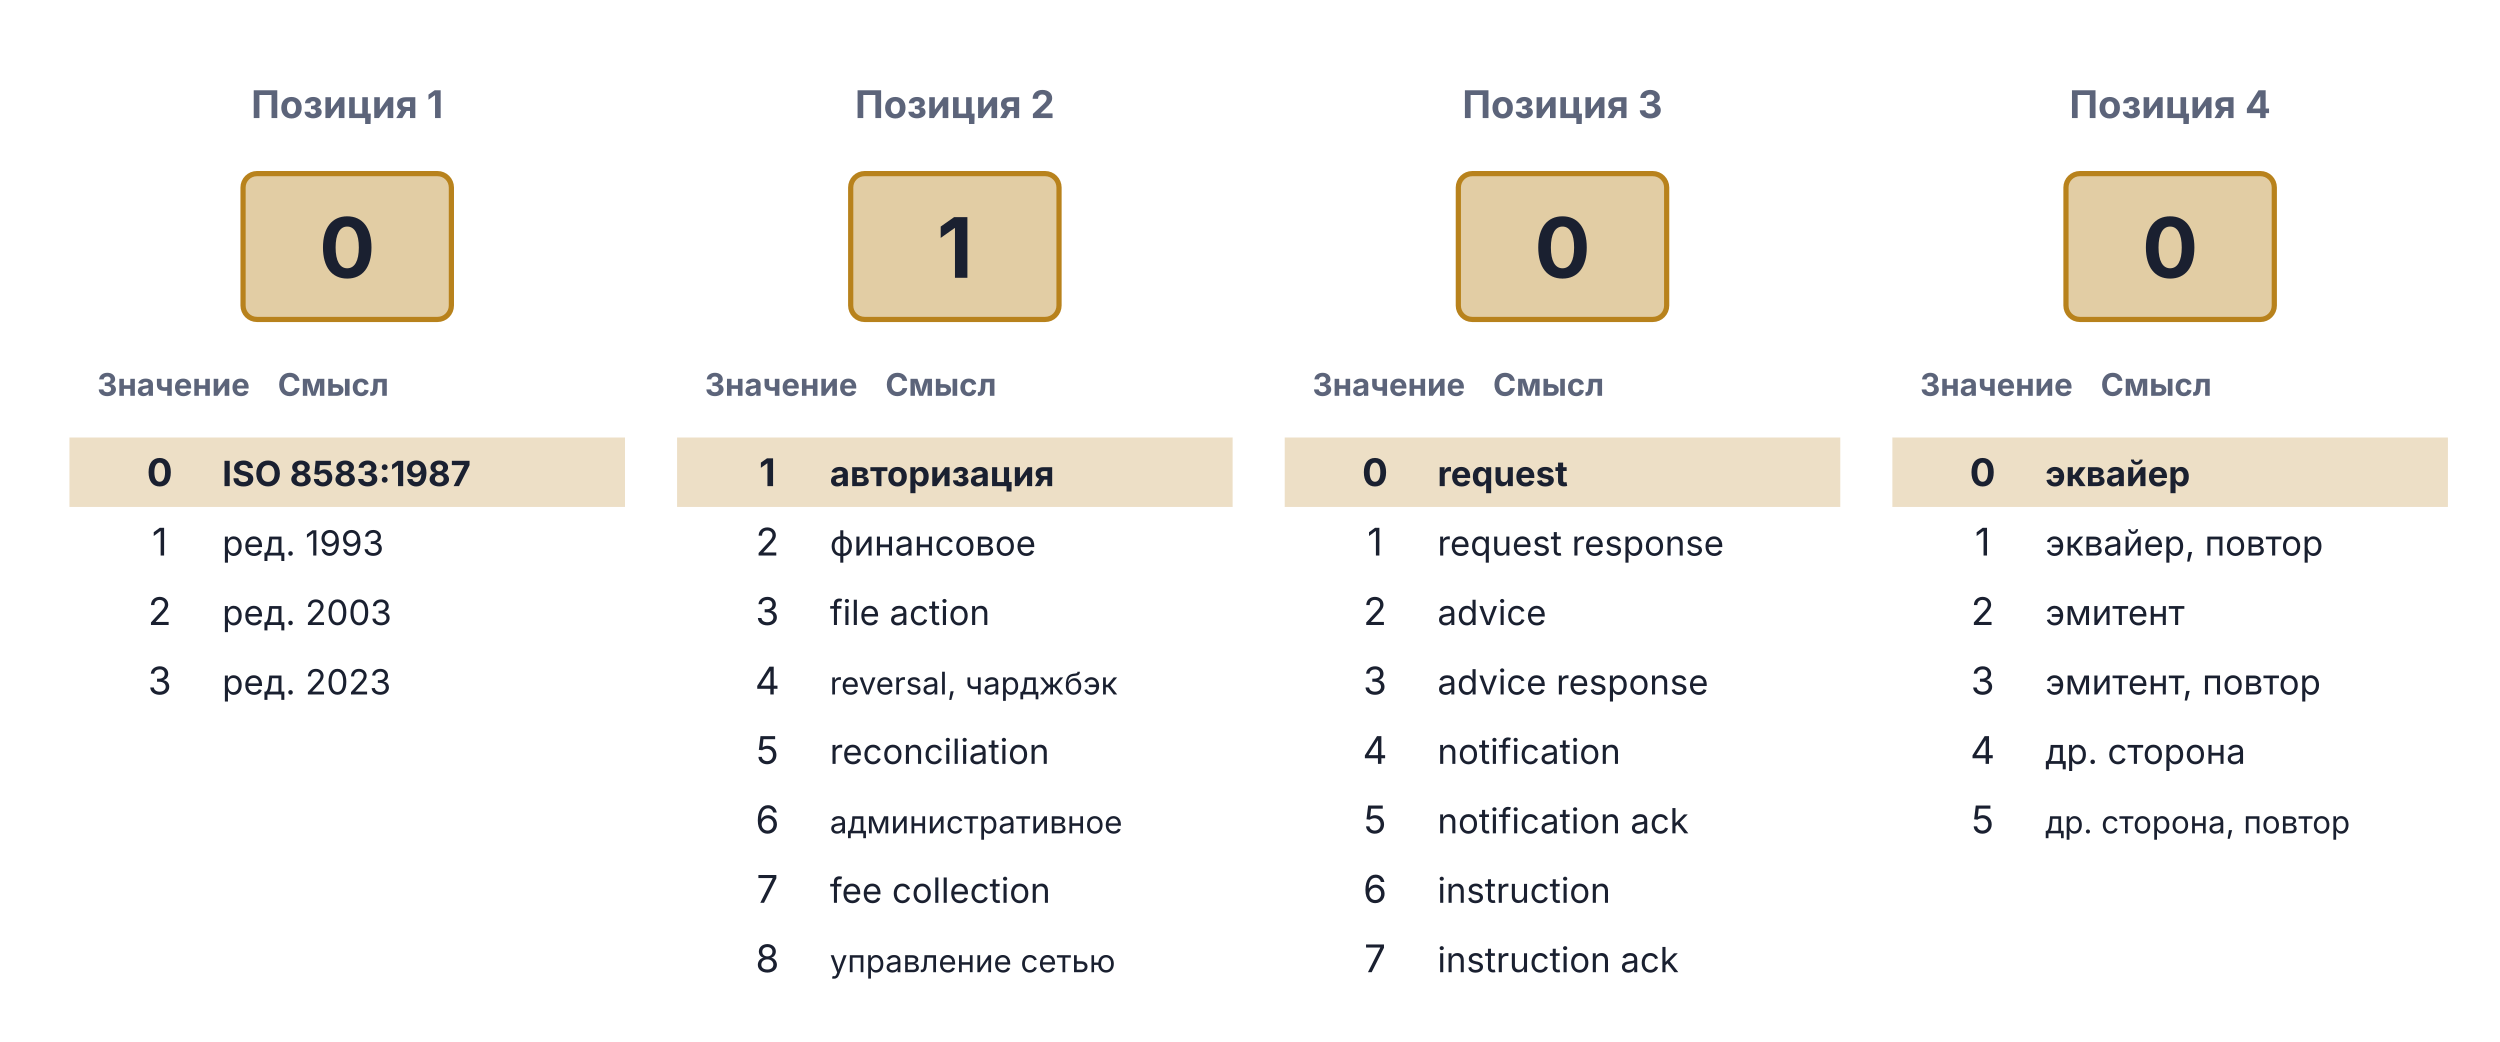
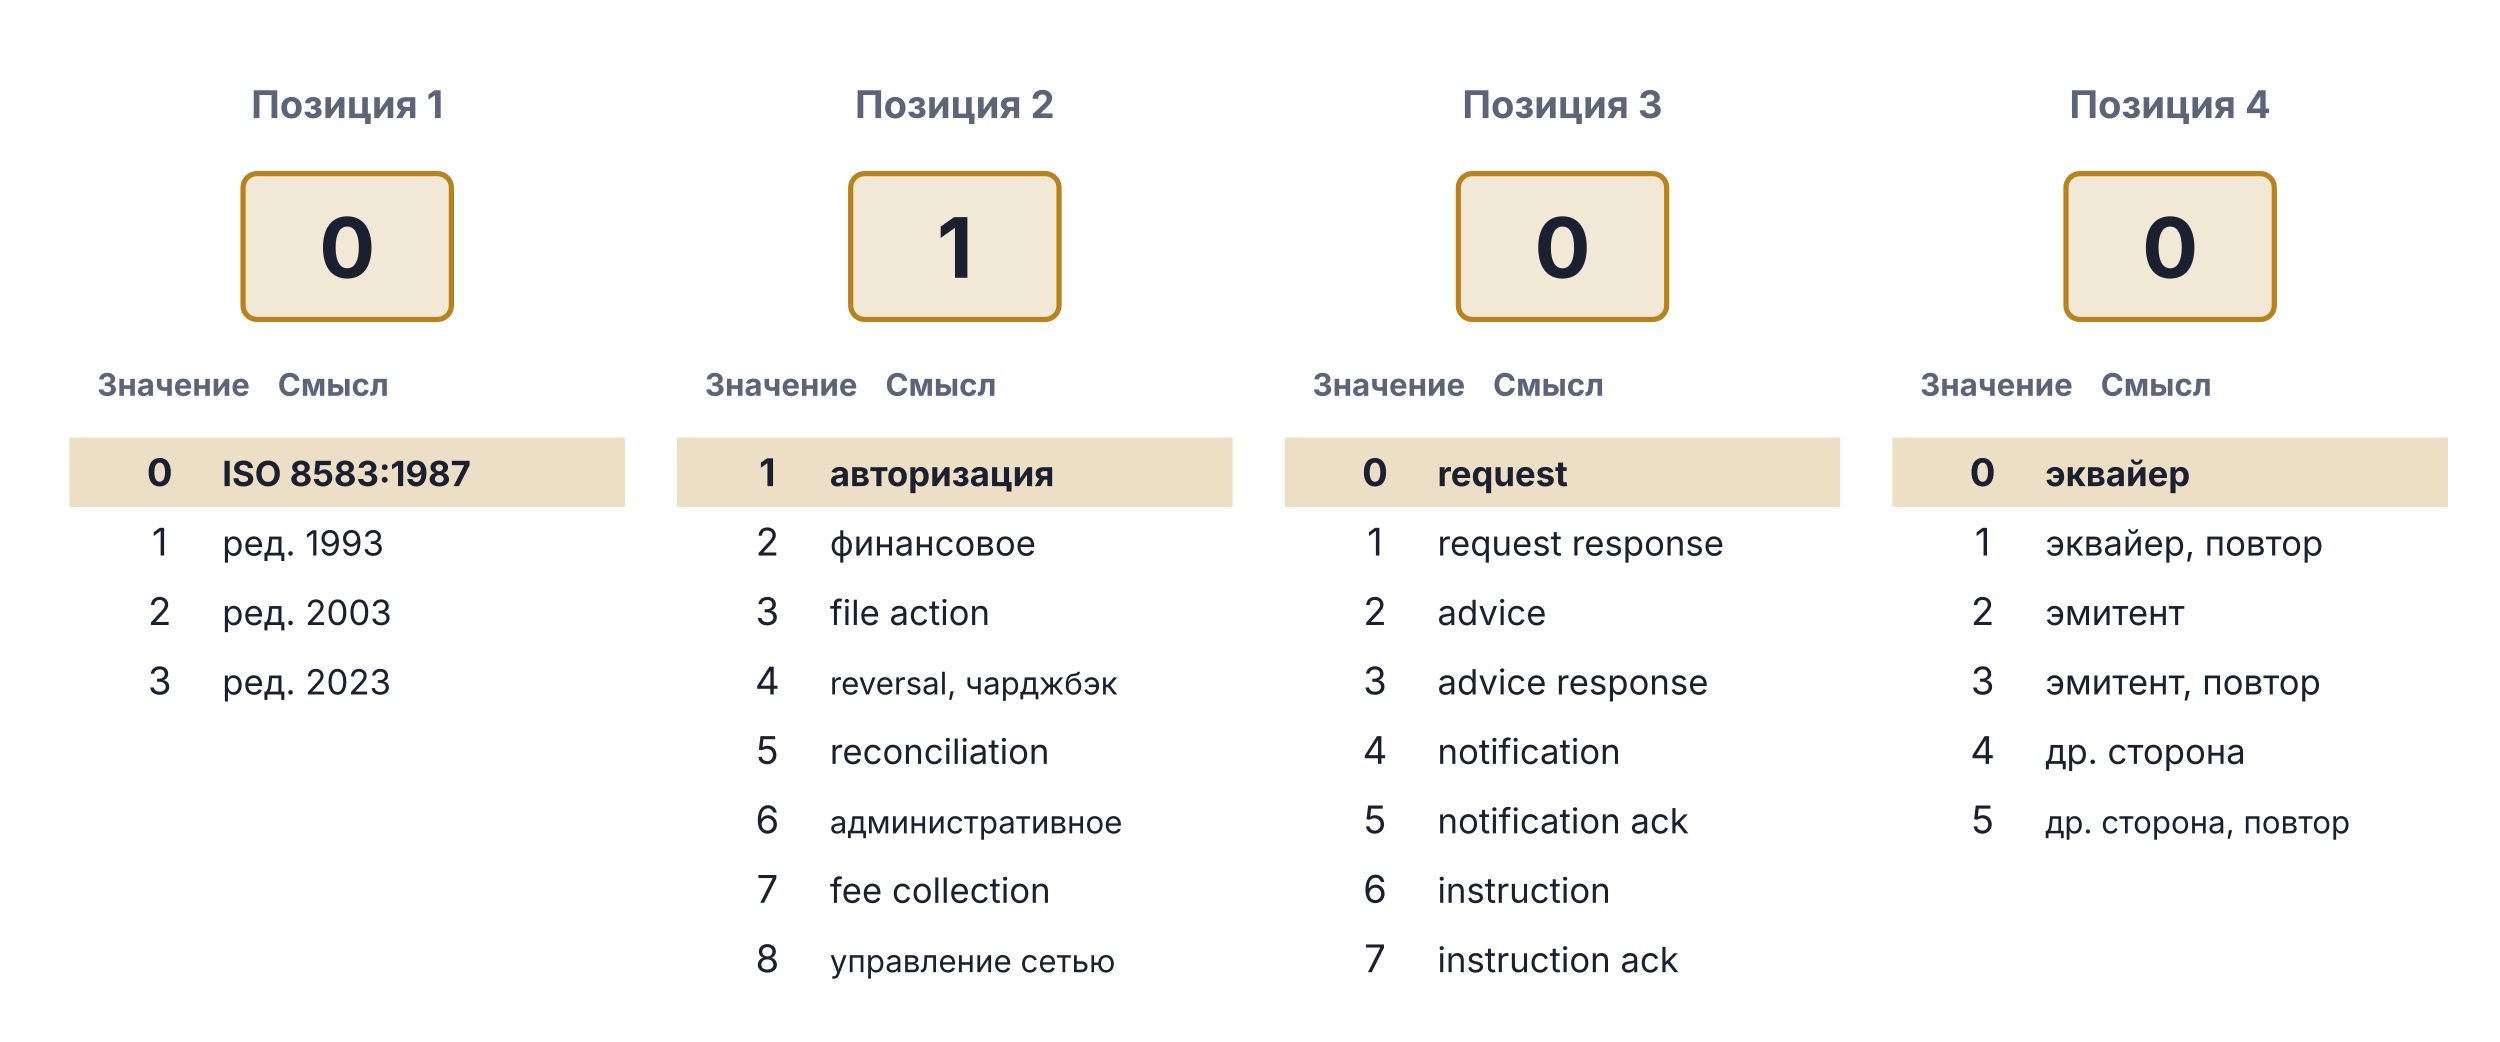
<svg xmlns="http://www.w3.org/2000/svg" viewBox="0 0 720 300" width="720" height="300" version="1.1" id="svg68">
  <defs id="defs68" />
  <text x="100" y="34" text-anchor="middle" font-family="Inter, -apple-system, BlinkMacSystemFont, 'Helvetica Neue', Arial, sans-serif" font-size="11" font-weight="bold" fill="#5C647A" id="text1">Позиция 1</text>
-   <rect x="70" y="50" width="60" height="42" rx="4" fill="#B8821C" fill-opacity="0.40" stroke="#B8821C" stroke-width="1.5" id="rect1" />
+   <rect x="70" y="50" width="60" height="42" rx="4" fill="#B8821C" fill-opacity="0.18" stroke="#B8821C" stroke-width="1.5" id="rect1" />
  <text x="100" y="80" text-anchor="middle" font-family="Inter, -apple-system, BlinkMacSystemFont, 'Helvetica Neue', Arial, sans-serif" font-size="24" font-weight="bold" fill="#1A2030" id="text2">0</text>
  <text x="28" y="114" text-anchor="start" font-family="Inter, -apple-system, BlinkMacSystemFont, 'Helvetica Neue', Arial, sans-serif" font-size="9" font-weight="bold" fill="#5C647A" id="text3">Значение</text>
-   <text x="80" y="114" text-anchor="start" font-family="Inter, '-apple-system', BlinkMacSystemFont, 'Helvetica Neue', Arial, sans-serif" font-size="9px" font-weight="bold" fill="#5c647a" id="text4">Смысл</text>
+   <text x="80" y="114" text-anchor="start" font-family="Inter, -apple-system, BlinkMacSystemFont, 'Helvetica Neue', Arial, sans-serif" font-size="9" font-weight="bold" fill="#5c647a" id="text4">Смысл</text>
  <rect x="20" y="126" width="160" height="20" fill="#B8821C" fill-opacity="0.25" id="rect4" />
  <text x="46" y="140" text-anchor="middle" font-family="Inter, -apple-system, BlinkMacSystemFont, 'Helvetica Neue', Arial, sans-serif" font-size="11" font-weight="bold" fill="#1A2030" id="text5">0</text>
  <text x="64" y="140" text-anchor="start" font-family="Inter, -apple-system, BlinkMacSystemFont, 'Helvetica Neue', Arial, sans-serif" font-size="10" font-weight="bold" fill="#1A2030" id="text6">ISO 8583:1987</text>
  <text x="46" y="160" text-anchor="middle" font-family="Inter, -apple-system, BlinkMacSystemFont, 'Helvetica Neue', Arial, sans-serif" font-size="11" fill="#1A2030" id="text7">1</text>
  <text x="64" y="160" text-anchor="start" font-family="Inter, -apple-system, BlinkMacSystemFont, 'Helvetica Neue', Arial, sans-serif" font-size="10" fill="#1A2030" id="text8">ред. 1993</text>
  <text x="46" y="180" text-anchor="middle" font-family="Inter, -apple-system, BlinkMacSystemFont, 'Helvetica Neue', Arial, sans-serif" font-size="11" fill="#1A2030" id="text9">2</text>
  <text x="64" y="180" text-anchor="start" font-family="Inter, -apple-system, BlinkMacSystemFont, 'Helvetica Neue', Arial, sans-serif" font-size="10" fill="#1A2030" id="text10">ред. 2003</text>
  <text x="46" y="200" text-anchor="middle" font-family="Inter, -apple-system, BlinkMacSystemFont, 'Helvetica Neue', Arial, sans-serif" font-size="11" fill="#1A2030" id="text11">3</text>
  <text x="64" y="200" text-anchor="start" font-family="Inter, -apple-system, BlinkMacSystemFont, 'Helvetica Neue', Arial, sans-serif" font-size="10" fill="#1A2030" id="text12">ред. 2023</text>
  <text x="275" y="34" text-anchor="middle" font-family="Inter, -apple-system, BlinkMacSystemFont, 'Helvetica Neue', Arial, sans-serif" font-size="11" font-weight="bold" fill="#5C647A" id="text13">Позиция 2</text>
-   <rect x="245" y="50" width="60" height="42" rx="4" fill="#B8821C" fill-opacity="0.40" stroke="#B8821C" stroke-width="1.5" id="rect13" />
+   <rect x="245" y="50" width="60" height="42" rx="4" fill="#B8821C" fill-opacity="0.18" stroke="#B8821C" stroke-width="1.5" id="rect13" />
  <text x="275" y="80" text-anchor="middle" font-family="Inter, -apple-system, BlinkMacSystemFont, 'Helvetica Neue', Arial, sans-serif" font-size="24" font-weight="bold" fill="#1A2030" id="text14">1</text>
  <text x="203" y="114" text-anchor="start" font-family="Inter, -apple-system, BlinkMacSystemFont, 'Helvetica Neue', Arial, sans-serif" font-size="9" font-weight="bold" fill="#5C647A" id="text15">Значение</text>
-   <text x="255" y="114" text-anchor="start" font-family="Inter, '-apple-system', BlinkMacSystemFont, 'Helvetica Neue', Arial, sans-serif" font-size="9px" font-weight="bold" fill="#5c647a" id="text16">Смысл</text>
+   <text x="255" y="114" text-anchor="start" font-family="Inter, -apple-system, BlinkMacSystemFont, 'Helvetica Neue', Arial, sans-serif" font-size="9" font-weight="bold" fill="#5c647a" id="text16">Смысл</text>
  <rect x="195" y="126" width="160" height="20" fill="#B8821C" fill-opacity="0.25" id="rect16" />
  <text x="221" y="140" text-anchor="middle" font-family="Inter, -apple-system, BlinkMacSystemFont, 'Helvetica Neue', Arial, sans-serif" font-size="11" font-weight="bold" fill="#1A2030" id="text17">1</text>
  <text x="239" y="140" text-anchor="start" font-family="Inter, -apple-system, BlinkMacSystemFont, 'Helvetica Neue', Arial, sans-serif" font-size="10" font-weight="bold" fill="#1A2030" id="text18">авторизация</text>
  <text x="221" y="160" text-anchor="middle" font-family="Inter, -apple-system, BlinkMacSystemFont, 'Helvetica Neue', Arial, sans-serif" font-size="11" fill="#1A2030" id="text19">2</text>
  <text x="239" y="160" text-anchor="start" font-family="Inter, -apple-system, BlinkMacSystemFont, 'Helvetica Neue', Arial, sans-serif" font-size="10" fill="#1A2030" id="text20">финансовое</text>
  <text x="221" y="180" text-anchor="middle" font-family="Inter, -apple-system, BlinkMacSystemFont, 'Helvetica Neue', Arial, sans-serif" font-size="11" fill="#1A2030" id="text21">3</text>
  <text x="239" y="180" text-anchor="start" font-family="Inter, -apple-system, BlinkMacSystemFont, 'Helvetica Neue', Arial, sans-serif" font-size="10" fill="#1A2030" id="text22">file action</text>
  <text x="221" y="200" text-anchor="middle" font-family="Inter, -apple-system, BlinkMacSystemFont, 'Helvetica Neue', Arial, sans-serif" font-size="11" fill="#1A2030" id="text23">4</text>
  <text x="239" y="200" text-anchor="start" font-family="Inter, -apple-system, BlinkMacSystemFont, 'Helvetica Neue', Arial, sans-serif" font-size="9" fill="#1A2030" id="text24">reversal, чарджбэк</text>
  <text x="221" y="220" text-anchor="middle" font-family="Inter, -apple-system, BlinkMacSystemFont, 'Helvetica Neue', Arial, sans-serif" font-size="11" fill="#1A2030" id="text25">5</text>
  <text x="239" y="220" text-anchor="start" font-family="Inter, -apple-system, BlinkMacSystemFont, 'Helvetica Neue', Arial, sans-serif" font-size="10" fill="#1A2030" id="text26">reconciliation</text>
  <text x="221" y="240" text-anchor="middle" font-family="Inter, -apple-system, BlinkMacSystemFont, 'Helvetica Neue', Arial, sans-serif" font-size="11" fill="#1A2030" id="text27">6</text>
  <text x="239" y="240" text-anchor="start" font-family="Inter, -apple-system, BlinkMacSystemFont, 'Helvetica Neue', Arial, sans-serif" font-size="9" fill="#1A2030" id="text28">административное</text>
  <text x="221" y="260" text-anchor="middle" font-family="Inter, -apple-system, BlinkMacSystemFont, 'Helvetica Neue', Arial, sans-serif" font-size="11" fill="#1A2030" id="text29">7</text>
  <text x="239" y="260" text-anchor="start" font-family="Inter, -apple-system, BlinkMacSystemFont, 'Helvetica Neue', Arial, sans-serif" font-size="10" fill="#1A2030" id="text30">fee collection</text>
  <text x="221" y="280" text-anchor="middle" font-family="Inter, -apple-system, BlinkMacSystemFont, 'Helvetica Neue', Arial, sans-serif" font-size="11" fill="#1A2030" id="text31">8</text>
  <text x="239" y="280" text-anchor="start" font-family="Inter, -apple-system, BlinkMacSystemFont, 'Helvetica Neue', Arial, sans-serif" font-size="9" fill="#1A2030" id="text32">управление сетью</text>
  <text x="450" y="34" text-anchor="middle" font-family="Inter, -apple-system, BlinkMacSystemFont, 'Helvetica Neue', Arial, sans-serif" font-size="11" font-weight="bold" fill="#5C647A" id="text33">Позиция 3</text>
-   <rect x="420" y="50" width="60" height="42" rx="4" fill="#B8821C" fill-opacity="0.40" stroke="#B8821C" stroke-width="1.5" id="rect33" />
+   <rect x="420" y="50" width="60" height="42" rx="4" fill="#B8821C" fill-opacity="0.18" stroke="#B8821C" stroke-width="1.5" id="rect33" />
  <text x="450" y="80" text-anchor="middle" font-family="Inter, -apple-system, BlinkMacSystemFont, 'Helvetica Neue', Arial, sans-serif" font-size="24" font-weight="bold" fill="#1A2030" id="text34">0</text>
  <text x="378" y="114" text-anchor="start" font-family="Inter, -apple-system, BlinkMacSystemFont, 'Helvetica Neue', Arial, sans-serif" font-size="9" font-weight="bold" fill="#5C647A" id="text35">Значение</text>
-   <text x="430" y="114" text-anchor="start" font-family="Inter, '-apple-system', BlinkMacSystemFont, 'Helvetica Neue', Arial, sans-serif" font-size="9px" font-weight="bold" fill="#5c647a" id="text36">Смысл</text>
+   <text x="430" y="114" text-anchor="start" font-family="Inter, -apple-system, BlinkMacSystemFont, 'Helvetica Neue', Arial, sans-serif" font-size="9" font-weight="bold" fill="#5c647a" id="text36">Смысл</text>
  <rect x="370" y="126" width="160" height="20" fill="#B8821C" fill-opacity="0.25" id="rect36" />
  <text x="396" y="140" text-anchor="middle" font-family="Inter, -apple-system, BlinkMacSystemFont, 'Helvetica Neue', Arial, sans-serif" font-size="11" font-weight="bold" fill="#1A2030" id="text37">0</text>
  <text x="414" y="140" text-anchor="start" font-family="Inter, -apple-system, BlinkMacSystemFont, 'Helvetica Neue', Arial, sans-serif" font-size="10" font-weight="bold" fill="#1A2030" id="text38">request</text>
  <text x="396" y="160" text-anchor="middle" font-family="Inter, -apple-system, BlinkMacSystemFont, 'Helvetica Neue', Arial, sans-serif" font-size="11" fill="#1A2030" id="text39">1</text>
  <text x="414" y="160" text-anchor="start" font-family="Inter, -apple-system, BlinkMacSystemFont, 'Helvetica Neue', Arial, sans-serif" font-size="10" fill="#1A2030" id="text40">request response</text>
  <text x="396" y="180" text-anchor="middle" font-family="Inter, -apple-system, BlinkMacSystemFont, 'Helvetica Neue', Arial, sans-serif" font-size="11" fill="#1A2030" id="text41">2</text>
  <text x="414" y="180" text-anchor="start" font-family="Inter, -apple-system, BlinkMacSystemFont, 'Helvetica Neue', Arial, sans-serif" font-size="10" fill="#1A2030" id="text42">advice</text>
  <text x="396" y="200" text-anchor="middle" font-family="Inter, -apple-system, BlinkMacSystemFont, 'Helvetica Neue', Arial, sans-serif" font-size="11" fill="#1A2030" id="text43">3</text>
  <text x="414" y="200" text-anchor="start" font-family="Inter, -apple-system, BlinkMacSystemFont, 'Helvetica Neue', Arial, sans-serif" font-size="10" fill="#1A2030" id="text44">advice response</text>
  <text x="396" y="220" text-anchor="middle" font-family="Inter, -apple-system, BlinkMacSystemFont, 'Helvetica Neue', Arial, sans-serif" font-size="11" fill="#1A2030" id="text45">4</text>
  <text x="414" y="220" text-anchor="start" font-family="Inter, -apple-system, BlinkMacSystemFont, 'Helvetica Neue', Arial, sans-serif" font-size="10" fill="#1A2030" id="text46">notification</text>
  <text x="396" y="240" text-anchor="middle" font-family="Inter, -apple-system, BlinkMacSystemFont, 'Helvetica Neue', Arial, sans-serif" font-size="11" fill="#1A2030" id="text47">5</text>
  <text x="414" y="240" text-anchor="start" font-family="Inter, -apple-system, BlinkMacSystemFont, 'Helvetica Neue', Arial, sans-serif" font-size="10" fill="#1A2030" id="text48">notification ack</text>
  <text x="396" y="260" text-anchor="middle" font-family="Inter, -apple-system, BlinkMacSystemFont, 'Helvetica Neue', Arial, sans-serif" font-size="11" fill="#1A2030" id="text49">6</text>
  <text x="414" y="260" text-anchor="start" font-family="Inter, -apple-system, BlinkMacSystemFont, 'Helvetica Neue', Arial, sans-serif" font-size="10" fill="#1A2030" id="text50">instruction</text>
  <text x="396" y="280" text-anchor="middle" font-family="Inter, -apple-system, BlinkMacSystemFont, 'Helvetica Neue', Arial, sans-serif" font-size="11" fill="#1A2030" id="text51">7</text>
  <text x="414" y="280" text-anchor="start" font-family="Inter, -apple-system, BlinkMacSystemFont, 'Helvetica Neue', Arial, sans-serif" font-size="10" fill="#1A2030" id="text52">instruction ack</text>
  <text x="625" y="34" text-anchor="middle" font-family="Inter, -apple-system, BlinkMacSystemFont, 'Helvetica Neue', Arial, sans-serif" font-size="11" font-weight="bold" fill="#5C647A" id="text53">Позиция 4</text>
-   <rect x="595" y="50" width="60" height="42" rx="4" fill="#B8821C" fill-opacity="0.40" stroke="#B8821C" stroke-width="1.5" id="rect53" />
+   <rect x="595" y="50" width="60" height="42" rx="4" fill="#B8821C" fill-opacity="0.18" stroke="#B8821C" stroke-width="1.5" id="rect53" />
  <text x="625" y="80" text-anchor="middle" font-family="Inter, -apple-system, BlinkMacSystemFont, 'Helvetica Neue', Arial, sans-serif" font-size="24" font-weight="bold" fill="#1A2030" id="text54">0</text>
  <text x="553" y="114" text-anchor="start" font-family="Inter, -apple-system, BlinkMacSystemFont, 'Helvetica Neue', Arial, sans-serif" font-size="9" font-weight="bold" fill="#5C647A" id="text55">Значение</text>
-   <text x="605" y="114" text-anchor="start" font-family="Inter, '-apple-system', BlinkMacSystemFont, 'Helvetica Neue', Arial, sans-serif" font-size="9px" font-weight="bold" fill="#5c647a" id="text56">Смысл</text>
+   <text x="605" y="114" text-anchor="start" font-family="Inter, -apple-system, BlinkMacSystemFont, 'Helvetica Neue', Arial, sans-serif" font-size="9" font-weight="bold" fill="#5c647a" id="text56">Смысл</text>
  <rect x="545" y="126" width="160" height="20" fill="#B8821C" fill-opacity="0.25" id="rect56" />
  <text x="571" y="140" text-anchor="middle" font-family="Inter, -apple-system, BlinkMacSystemFont, 'Helvetica Neue', Arial, sans-serif" font-size="11" font-weight="bold" fill="#1A2030" id="text57">0</text>
  <text x="589" y="140" text-anchor="start" font-family="Inter, -apple-system, BlinkMacSystemFont, 'Helvetica Neue', Arial, sans-serif" font-size="10" font-weight="bold" fill="#1A2030" id="text58">эквайер</text>
  <text x="571" y="160" text-anchor="middle" font-family="Inter, -apple-system, BlinkMacSystemFont, 'Helvetica Neue', Arial, sans-serif" font-size="11" fill="#1A2030" id="text59">1</text>
  <text x="589" y="160" text-anchor="start" font-family="Inter, -apple-system, BlinkMacSystemFont, 'Helvetica Neue', Arial, sans-serif" font-size="10" fill="#1A2030" id="text60">эквайер, повтор</text>
  <text x="571" y="180" text-anchor="middle" font-family="Inter, -apple-system, BlinkMacSystemFont, 'Helvetica Neue', Arial, sans-serif" font-size="11" fill="#1A2030" id="text61">2</text>
  <text x="589" y="180" text-anchor="start" font-family="Inter, -apple-system, BlinkMacSystemFont, 'Helvetica Neue', Arial, sans-serif" font-size="10" fill="#1A2030" id="text62">эмитент</text>
  <text x="571" y="200" text-anchor="middle" font-family="Inter, -apple-system, BlinkMacSystemFont, 'Helvetica Neue', Arial, sans-serif" font-size="11" fill="#1A2030" id="text63">3</text>
  <text x="589" y="200" text-anchor="start" font-family="Inter, -apple-system, BlinkMacSystemFont, 'Helvetica Neue', Arial, sans-serif" font-size="10" fill="#1A2030" id="text64">эмитент, повтор</text>
  <text x="571" y="220" text-anchor="middle" font-family="Inter, -apple-system, BlinkMacSystemFont, 'Helvetica Neue', Arial, sans-serif" font-size="11" fill="#1A2030" id="text65">4</text>
  <text x="589" y="220" text-anchor="start" font-family="Inter, -apple-system, BlinkMacSystemFont, 'Helvetica Neue', Arial, sans-serif" font-size="10" fill="#1A2030" id="text66">др. сторона</text>
  <text x="571" y="240" text-anchor="middle" font-family="Inter, -apple-system, BlinkMacSystemFont, 'Helvetica Neue', Arial, sans-serif" font-size="11" fill="#1A2030" id="text67">5</text>
  <text x="589" y="240" text-anchor="start" font-family="Inter, -apple-system, BlinkMacSystemFont, 'Helvetica Neue', Arial, sans-serif" font-size="9" fill="#1A2030" id="text68">др. сторона, повтор</text>
</svg>
